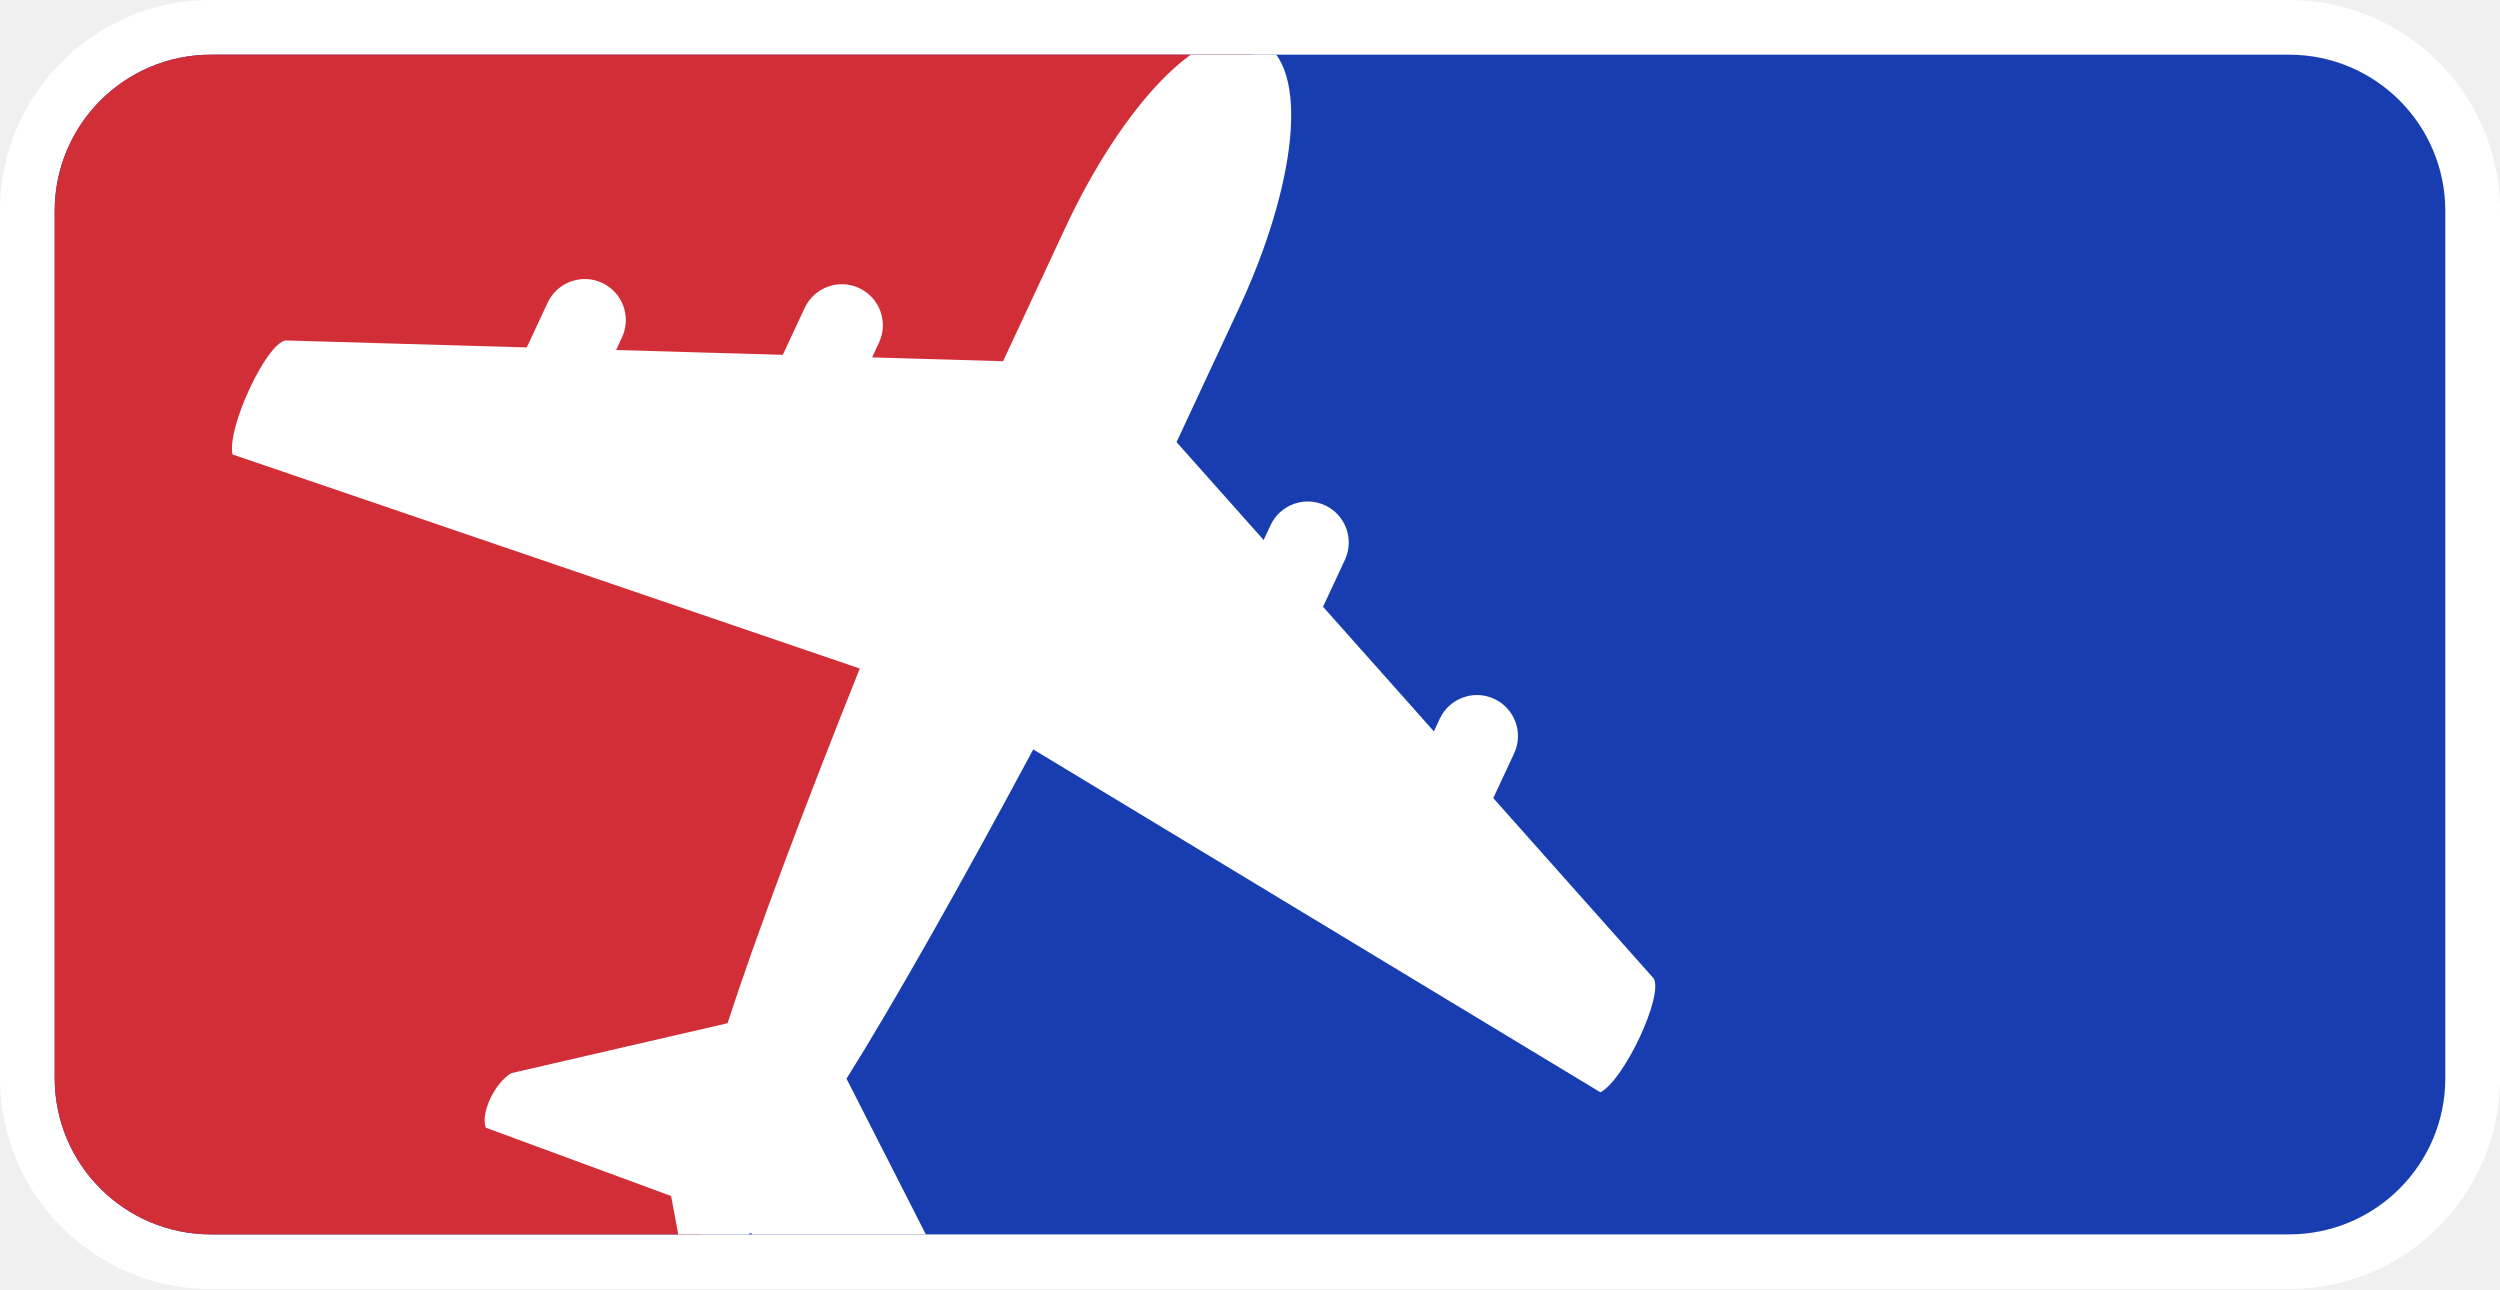
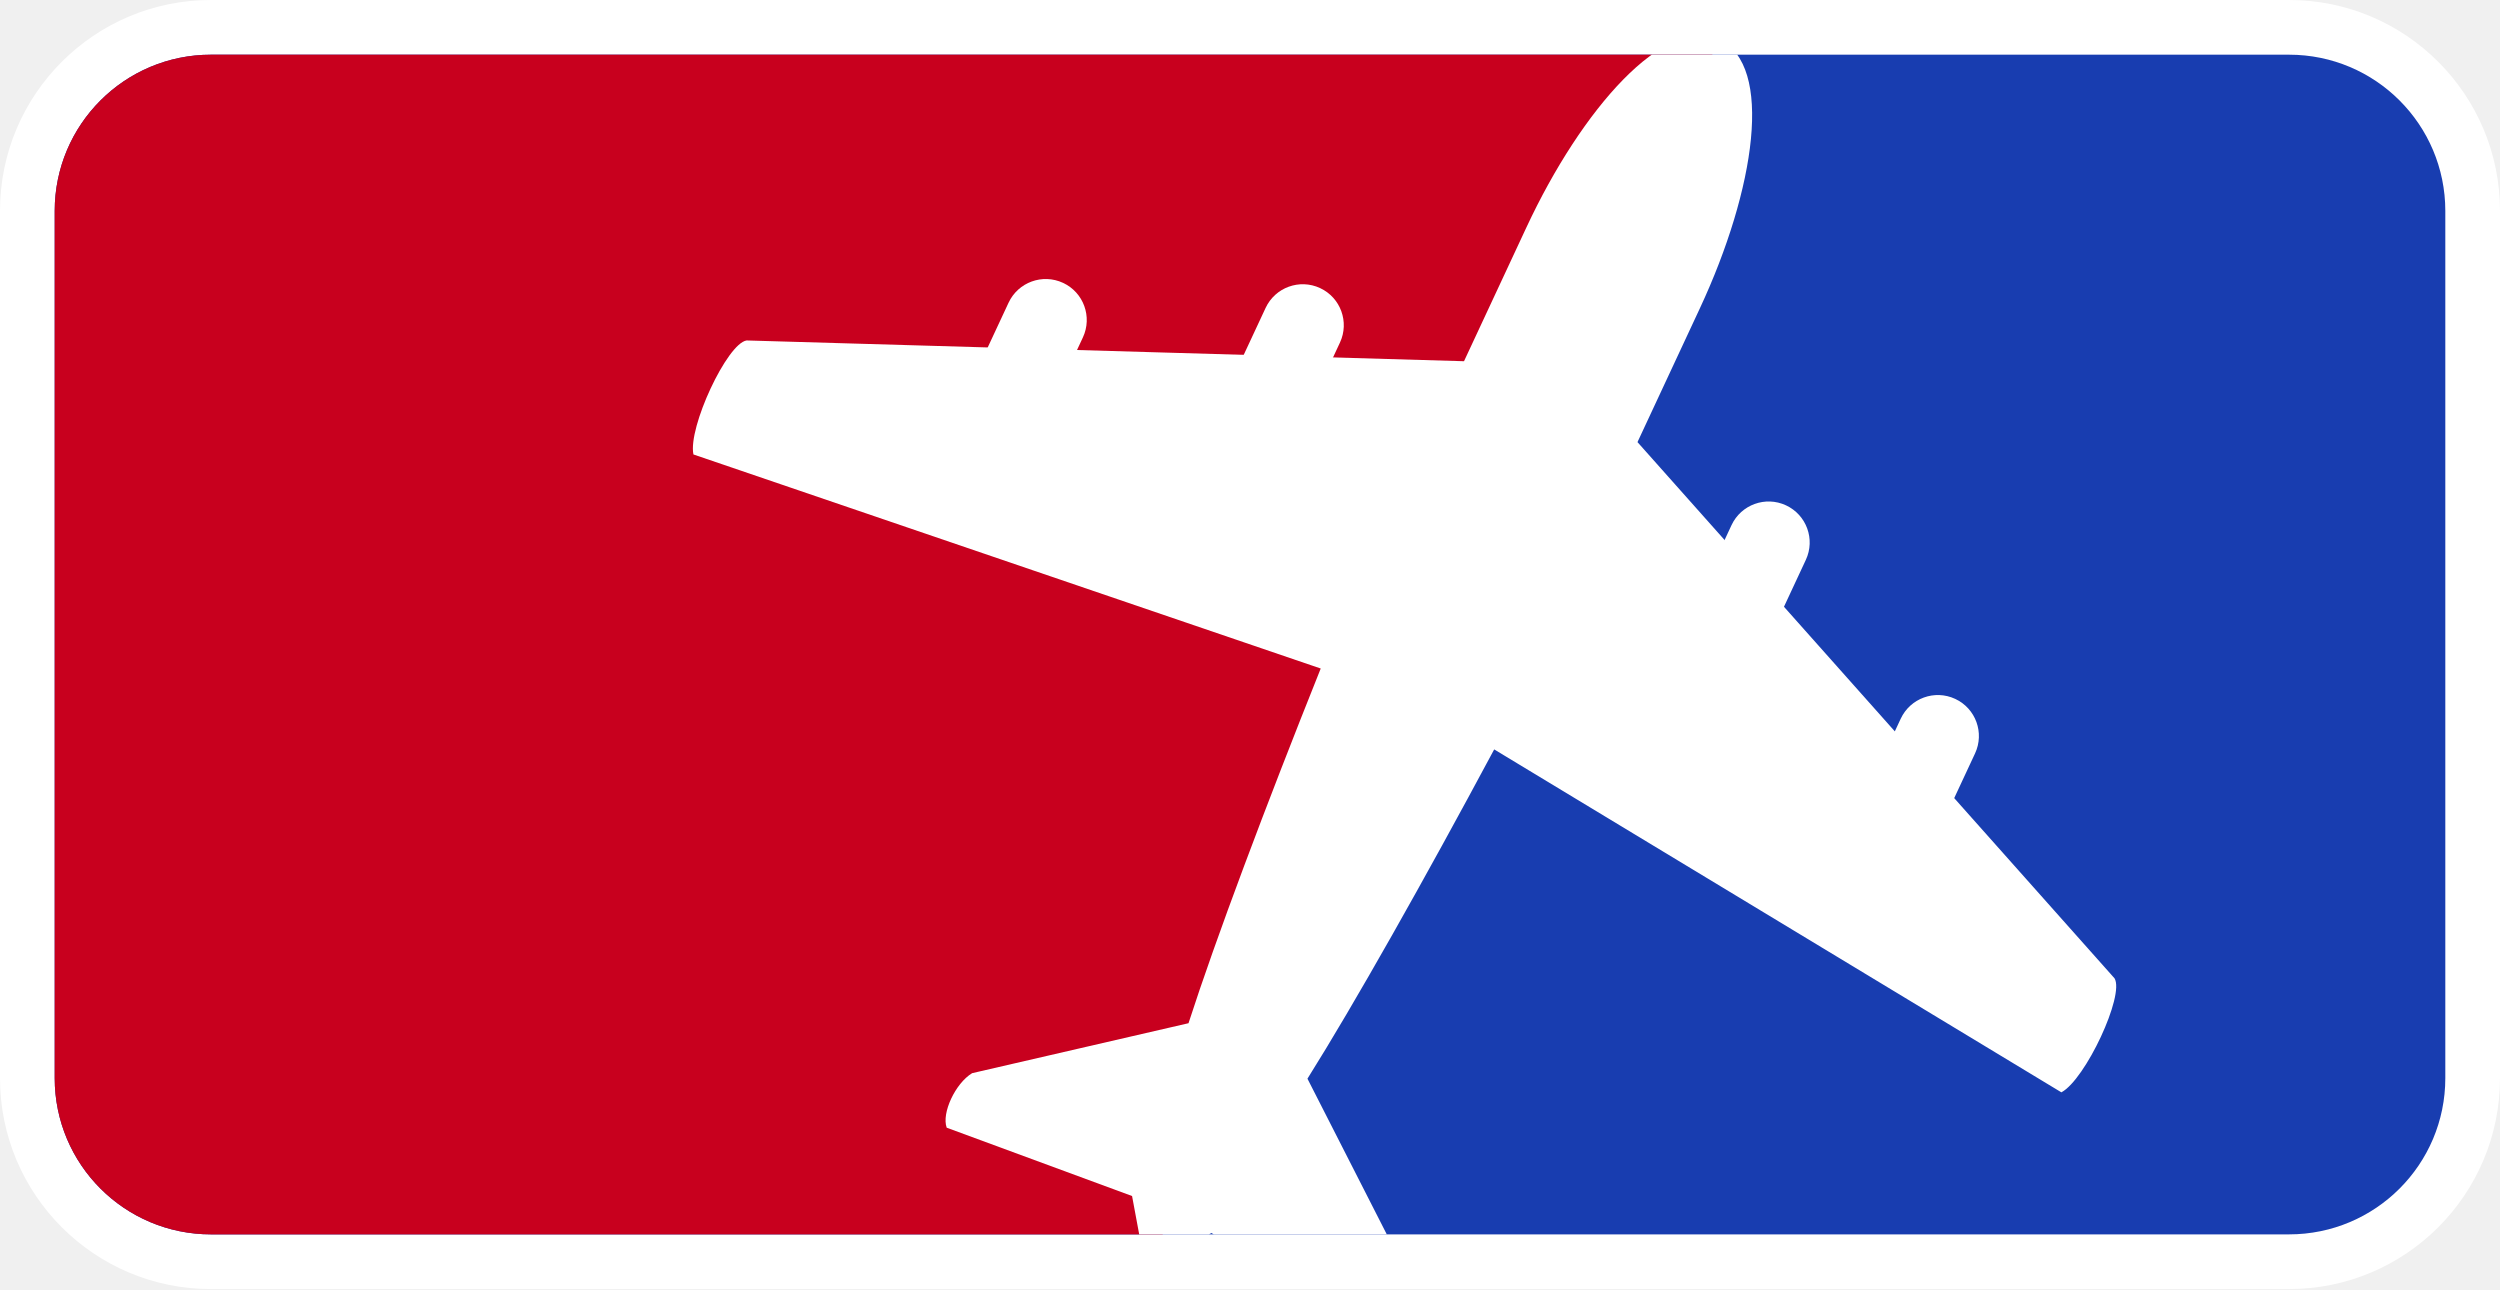
<svg xmlns="http://www.w3.org/2000/svg" viewBox="0 0 640 330" width="640" height="330">
  <defs>
    <clipPath id="c">
      <rect x="14" y="14" width="612" height="302" rx="40" />
    </clipPath>
  </defs>
  <rect width="640" height="330" rx="54" fill="#FFFFFF" />
  <g clip-path="url(#c)">
    <rect width="640" height="330" fill="#183DB0" />
-     <path d="M 0 0 L 326.9 0 L 173.1 330 L 0 330 Z" fill="#D22E37" />
-     <g transform="translate(250.0 165) rotate(25.0) scale(1.4)">
+     <path d="M 0 0 L 444.9 0 L 291.1 330 L 0 330 Z" fill="#C8001E" />
+     <g transform="translate(368.0 165) rotate(25.0) scale(1.4)">
      <g fill="#FFFFFF">
        <path d="M 0 -122 C 11 -122 17.5 -100 17.5 -76 L 17.5 -49 L 138 3 C 141 5 141 22 138 26 L 17.5 13 C 16 40 14 66 12 82 L 44 107 C 46 110 46 116 44 118 L 8 115 L 3 122 Q 0 125 -3 122 L -8 115 L -44 118 C -46 116 -46 110 -44 107 L -12 82 C -14 66 -16 40 -17.5 13 L -138 26 C -141 22 -141 5 -138 3 L -17.5 -49 L -17.5 -76 C -17.5 -100 -11 -122 0 -122 Z" />
        <rect x="39.5" y="-50" width="15" height="26" rx="7.5" />
        <rect x="-54.5" y="-50" width="15" height="26" rx="7.5" />
        <rect x="82.5" y="-31" width="15" height="24" rx="7.5" />
        <rect x="-97.5" y="-31" width="15" height="24" rx="7.5" />
      </g>
    </g>
  </g>
</svg>
